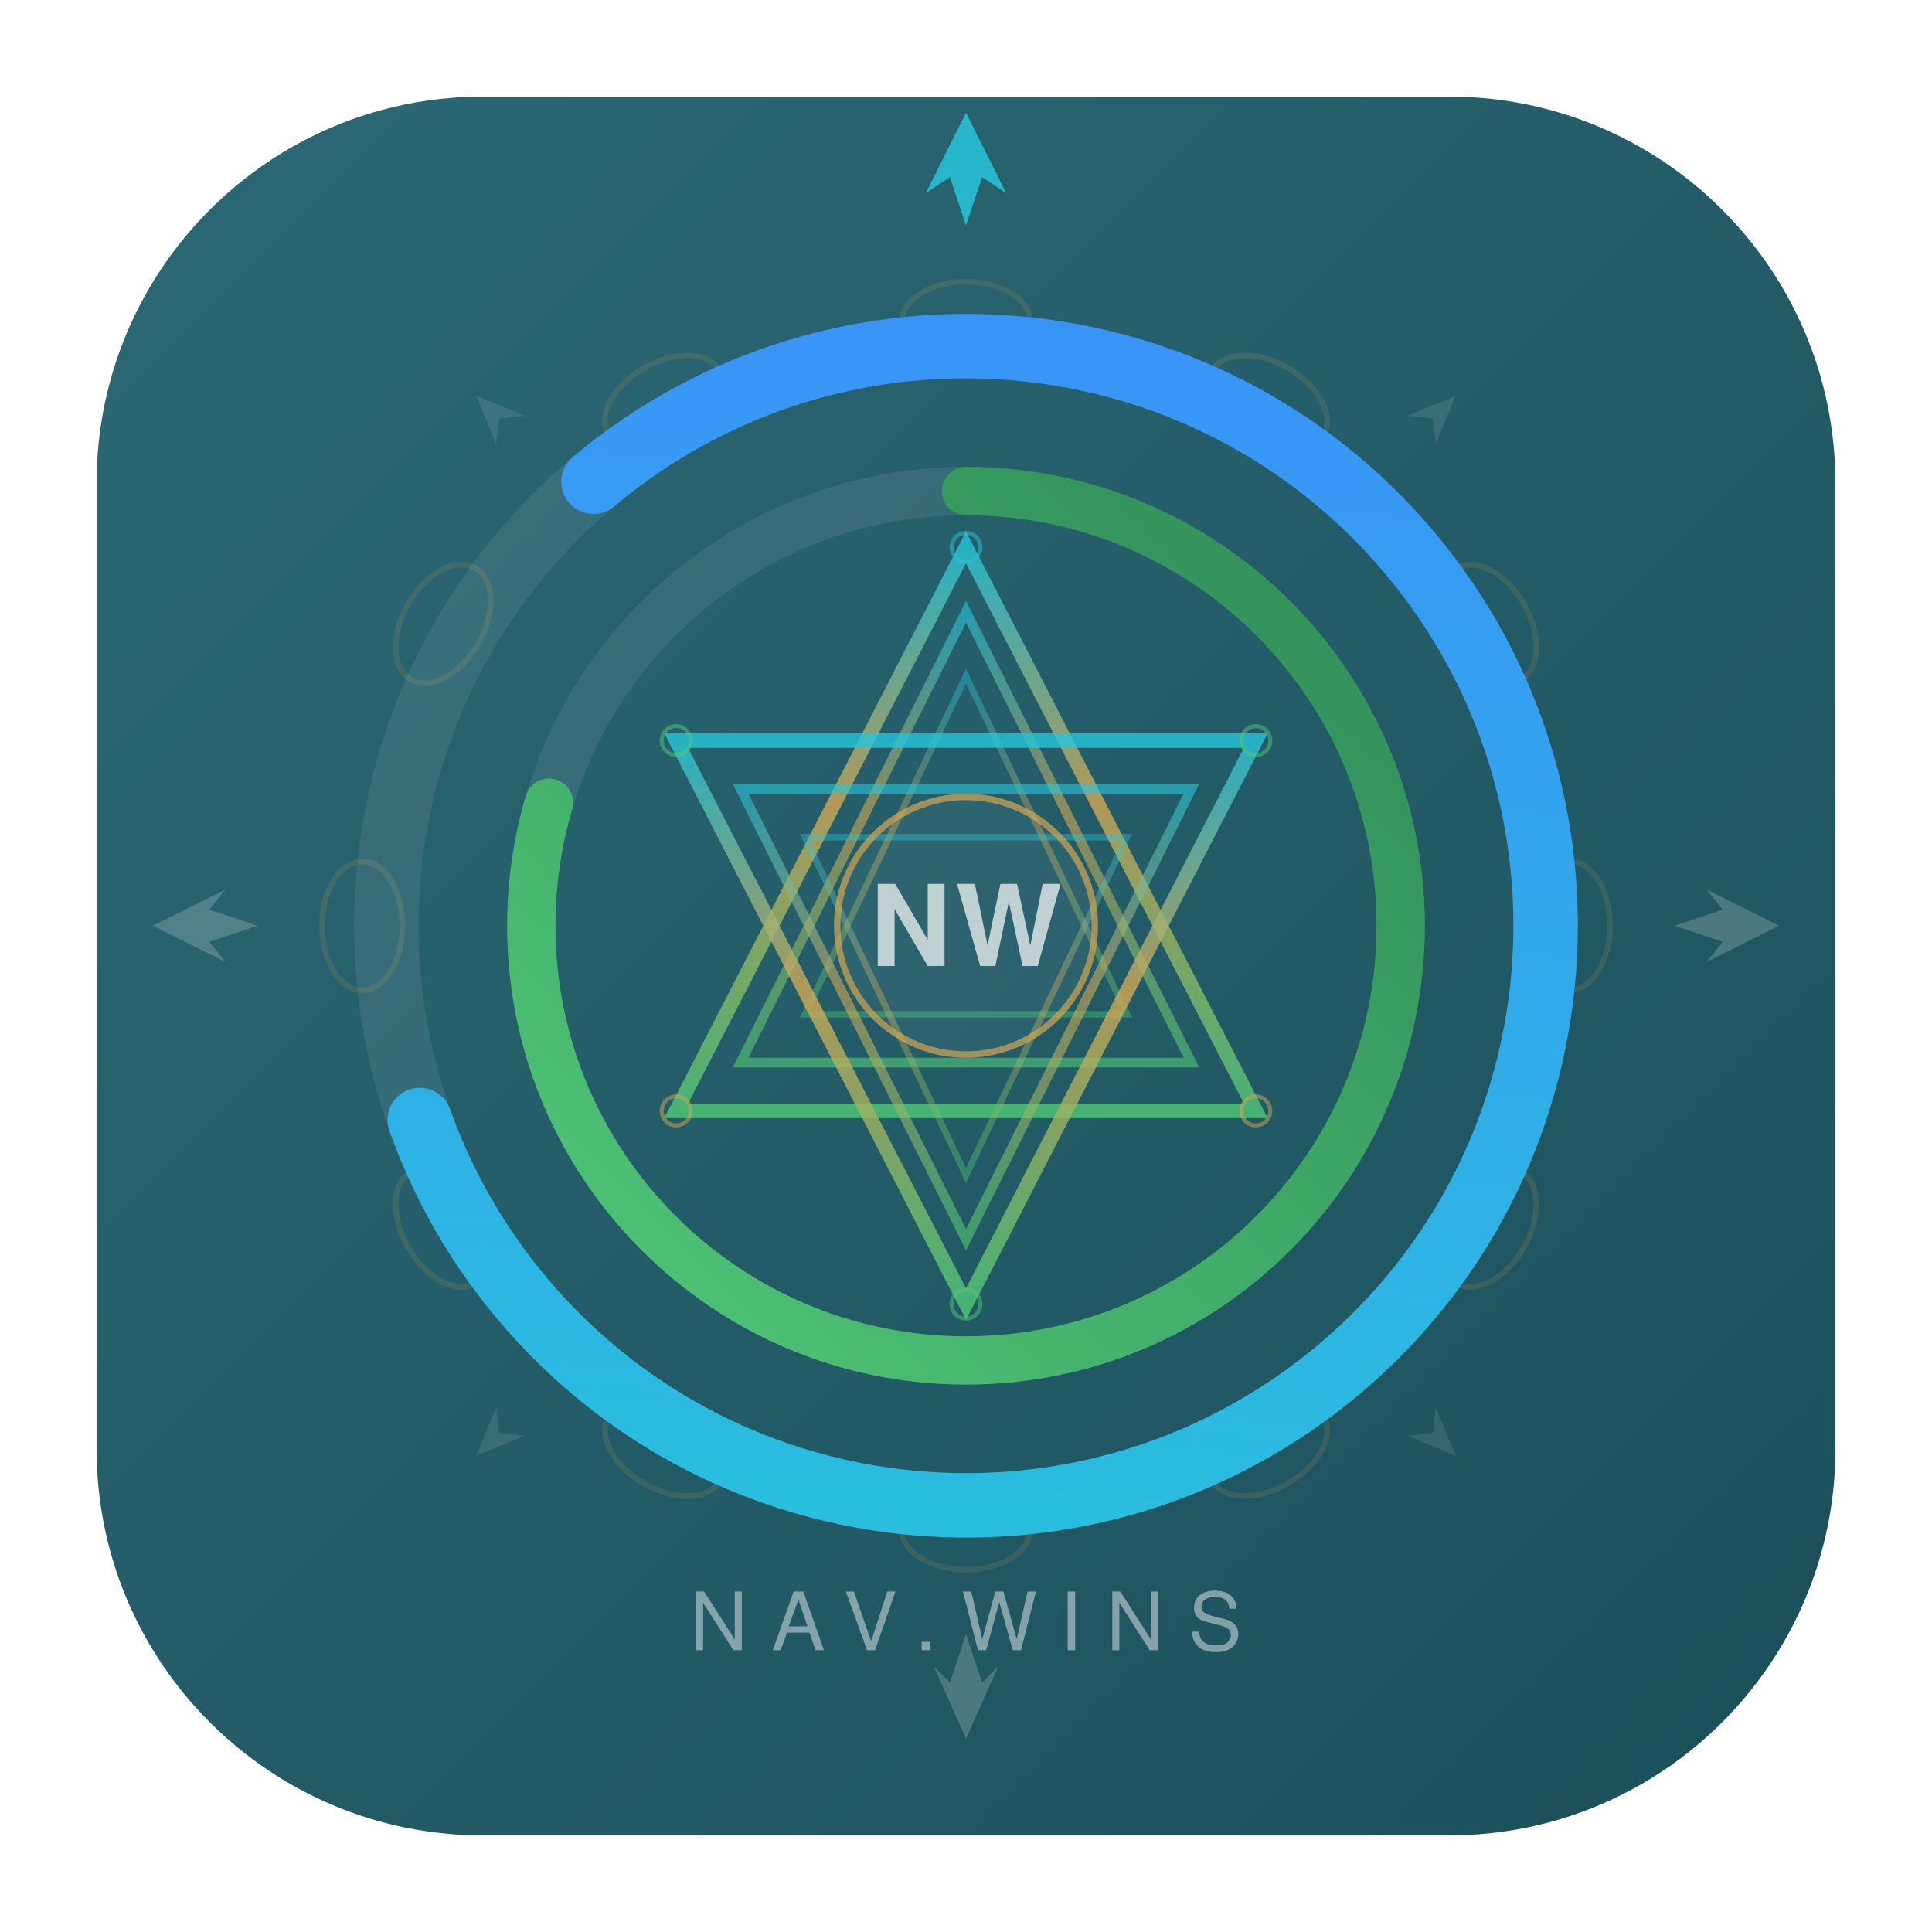
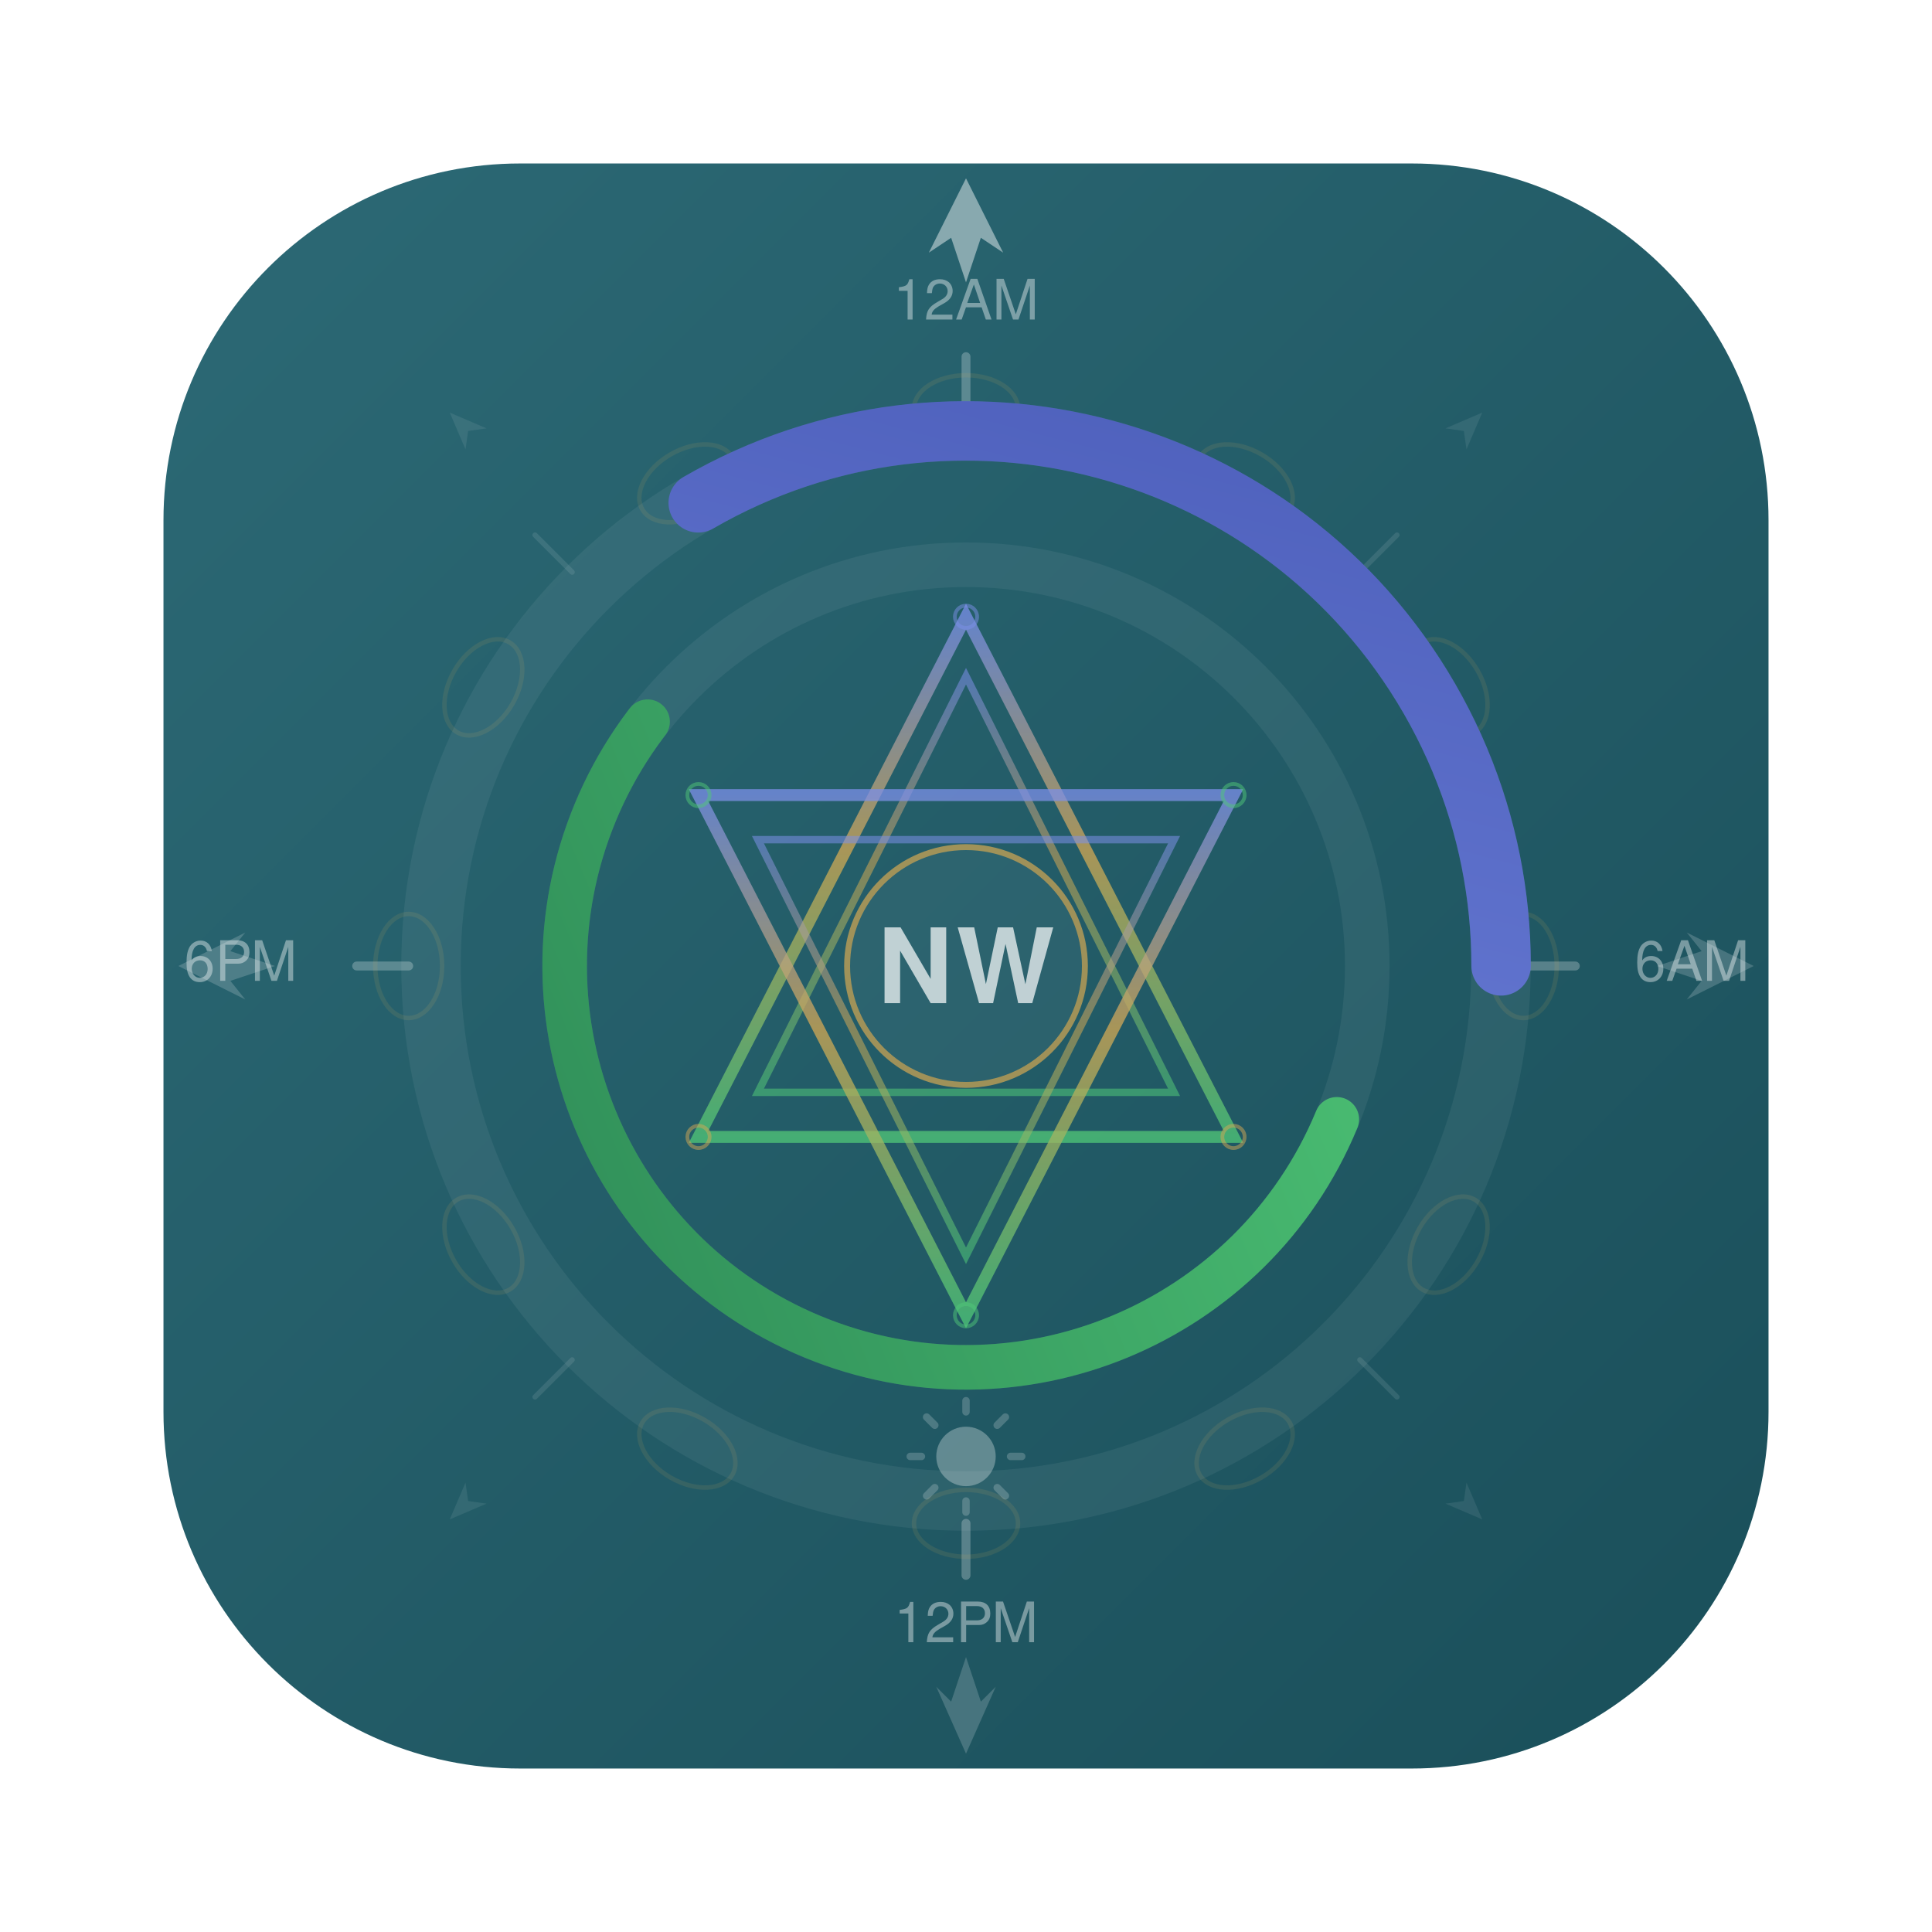
- <svg xmlns="http://www.w3.org/2000/svg" width="1024" height="1024" viewBox="0 0 240 240">
+ <svg xmlns="http://www.w3.org/2000/svg" width="1024" height="1024" viewBox="0 0 260 260">
  <defs>
    <linearGradient id="bg" x1="0" y1="0" x2="1" y2="1">
      <stop offset="0%" stop-color="#2C6975" />
      <stop offset="100%" stop-color="#1A4F5A" />
    </linearGradient>
-     <linearGradient id="ro" x1="0" y1="0" x2="1" y2="1">
-       <stop offset="0%" stop-color="#26C6DA" />
-       <stop offset="100%" stop-color="#3C8CFC" />
+     <linearGradient id="sl" x1="0" y1="0" x2="1" y2="1">
+       <stop offset="0%" stop-color="#7B8FE8" />
+       <stop offset="100%" stop-color="#4A5CB8" />
    </linearGradient>
-     <linearGradient id="ri" x1="0" y1="0" x2="1" y2="1">
-       <stop offset="0%" stop-color="#50C878" />
-       <stop offset="100%" stop-color="#2E8B57" />
+     <linearGradient id="nu" x1="0" y1="1" x2="1" y2="0">
+       <stop offset="0%" stop-color="#2E8B57" />
+       <stop offset="100%" stop-color="#50C878" />
    </linearGradient>
    <linearGradient id="yg" x1="0.5" y1="0" x2="0.5" y2="1">
-       <stop offset="0%" stop-color="#26C6DA" />
+       <stop offset="0%" stop-color="#7B8FE8" />
      <stop offset="45%" stop-color="#D4A853" />
      <stop offset="100%" stop-color="#50C878" />
    </linearGradient>
  </defs>
-   <rect x="12" y="12" width="216" height="216" rx="48" fill="url(#bg)" />
-   <g transform="translate(120,20)">
-     <polygon points="0,-6 -5,4 -2,2 0,8 2,2 5,4" fill="#26C6DA" opacity="0.85" />
+   <rect x="22" y="22" width="216" height="216" rx="48" fill="url(#bg)" />
+   <g transform="translate(130,30)">
+     <polygon points="0,-6 -5,4 -2,2 0,8 2,2 5,4" fill="rgba(255,255,255,0.45)" />
  </g>
-   <g transform="translate(120,210)">
-     <polygon points="0,6 -4,-3 -2,-1 0,-7 2,-1 4,-3" fill="rgba(255,255,255,0.2)" />
+   <g transform="translate(130,230)">
+     <polygon points="0,6 -4,-3 -2,-1 0,-7 2,-1 4,-3" fill="rgba(255,255,255,0.18)" />
  </g>
-   <g transform="translate(215,115)">
-     <polygon points="6,0 -3,-4.5 -1,-2 -7,0 -1,2 -3,4.5" fill="rgba(255,255,255,0.2)" />
+   <g transform="translate(230,130)">
+     <polygon points="6,0 -3,-4.5 -1,-2 -7,0 -1,2 -3,4.5" fill="rgba(255,255,255,0.18)" />
  </g>
-   <g transform="translate(25,115)">
-     <polygon points="-6,0 3,-4.5 1,-2 7,0 1,2 3,4.5" fill="rgba(255,255,255,0.2)" />
+   <g transform="translate(30,130)">
+     <polygon points="-6,0 3,-4.5 1,-2 7,0 1,2 3,4.5" fill="rgba(255,255,255,0.18)" />
  </g>
-   <g transform="translate(178,52) rotate(45)">
-     <polygon points="0,-4 -2.5,2 0,0 2.5,2" fill="rgba(255,255,255,0.1)" />
+   <g transform="translate(197,58) rotate(45)">
+     <polygon points="0,-3.5 -2,1.5 0,0 2,1.5" fill="rgba(255,255,255,0.08)" />
  </g>
-   <g transform="translate(62,52) rotate(-45)">
-     <polygon points="0,-4 -2.5,2 0,0 2.5,2" fill="rgba(255,255,255,0.1)" />
+   <g transform="translate(63,58) rotate(-45)">
+     <polygon points="0,-3.5 -2,1.5 0,0 2,1.5" fill="rgba(255,255,255,0.08)" />
  </g>
-   <g transform="translate(178,178) rotate(135)">
-     <polygon points="0,-4 -2.5,2 0,0 2.5,2" fill="rgba(255,255,255,0.1)" />
+   <g transform="translate(197,202) rotate(135)">
+     <polygon points="0,-3.5 -2,1.5 0,0 2,1.5" fill="rgba(255,255,255,0.08)" />
  </g>
-   <g transform="translate(62,178) rotate(-135)">
-     <polygon points="0,-4 -2.5,2 0,0 2.5,2" fill="rgba(255,255,255,0.1)" />
+   <g transform="translate(63,202) rotate(-135)">
+     <polygon points="0,-3.5 -2,1.5 0,0 2,1.5" fill="rgba(255,255,255,0.08)" />
  </g>
-   <g opacity="0.14" fill="none" stroke="#D4A853" stroke-width="0.7">
-     <ellipse cx="120" cy="40" rx="8" ry="5" transform="rotate(0,120,115)" />
-     <ellipse cx="120" cy="40" rx="8" ry="5" transform="rotate(30,120,115)" />
-     <ellipse cx="120" cy="40" rx="8" ry="5" transform="rotate(60,120,115)" />
-     <ellipse cx="120" cy="40" rx="8" ry="5" transform="rotate(90,120,115)" />
-     <ellipse cx="120" cy="40" rx="8" ry="5" transform="rotate(120,120,115)" />
-     <ellipse cx="120" cy="40" rx="8" ry="5" transform="rotate(150,120,115)" />
-     <ellipse cx="120" cy="40" rx="8" ry="5" transform="rotate(180,120,115)" />
-     <ellipse cx="120" cy="40" rx="8" ry="5" transform="rotate(210,120,115)" />
-     <ellipse cx="120" cy="40" rx="8" ry="5" transform="rotate(240,120,115)" />
-     <ellipse cx="120" cy="40" rx="8" ry="5" transform="rotate(270,120,115)" />
-     <ellipse cx="120" cy="40" rx="8" ry="5" transform="rotate(300,120,115)" />
-     <ellipse cx="120" cy="40" rx="8" ry="5" transform="rotate(330,120,115)" />
+   <g stroke="rgba(255,255,255,0.25)" stroke-width="1.2" stroke-linecap="round">
+     <line x1="130" y1="48" x2="130" y2="55" />
+     <line x1="212" y1="130" x2="205" y2="130" />
+     <line x1="130" y1="212" x2="130" y2="205" />
+     <line x1="48" y1="130" x2="55" y2="130" />
  </g>
-   <circle cx="120" cy="115" r="72" fill="none" stroke="rgba(255,255,255,0.08)" stroke-width="8" />
-   <circle cx="120" cy="115" r="72" fill="none" stroke="url(#ro)" stroke-width="8" stroke-dasharray="365 90" stroke-linecap="round" transform="rotate(-130,120,115)" />
-   <circle cx="120" cy="115" r="54" fill="none" stroke="rgba(255,255,255,0.08)" stroke-width="6" />
-   <circle cx="120" cy="115" r="54" fill="none" stroke="url(#ri)" stroke-width="6" stroke-dasharray="270 70" stroke-linecap="round" transform="rotate(-90,120,115)" />
+   <g stroke="rgba(255,255,255,0.1)" stroke-width="0.7" stroke-linecap="round">
+     <line x1="188" y1="72" x2="183" y2="77" />
+     <line x1="188" y1="188" x2="183" y2="183" />
+     <line x1="72" y1="188" x2="77" y2="183" />
+     <line x1="72" y1="72" x2="77" y2="77" />
+   </g>
+   <text x="130" y="43" text-anchor="middle" font-family="-apple-system,Helvetica,Arial,sans-serif" font-size="7.5" fill="rgba(255,255,255,0.4)" font-weight="500">12AM</text>
+   <text x="220" y="132" text-anchor="start" font-family="-apple-system,Helvetica,Arial,sans-serif" font-size="7.5" fill="rgba(255,255,255,0.4)" font-weight="500">6AM</text>
+   <text x="130" y="221" text-anchor="middle" font-family="-apple-system,Helvetica,Arial,sans-serif" font-size="7.5" fill="rgba(255,255,255,0.4)" font-weight="500">12PM</text>
+   <text x="40" y="132" text-anchor="end" font-family="-apple-system,Helvetica,Arial,sans-serif" font-size="7.5" fill="rgba(255,255,255,0.4)" font-weight="500">6PM</text>
+   <g opacity="0.12" fill="none" stroke="#D4A853" stroke-width="0.6">
+     <ellipse cx="130" cy="55" rx="7" ry="4.5" transform="rotate(0,130,130)" />
+     <ellipse cx="130" cy="55" rx="7" ry="4.5" transform="rotate(30,130,130)" />
+     <ellipse cx="130" cy="55" rx="7" ry="4.5" transform="rotate(60,130,130)" />
+     <ellipse cx="130" cy="55" rx="7" ry="4.5" transform="rotate(90,130,130)" />
+     <ellipse cx="130" cy="55" rx="7" ry="4.5" transform="rotate(120,130,130)" />
+     <ellipse cx="130" cy="55" rx="7" ry="4.5" transform="rotate(150,130,130)" />
+     <ellipse cx="130" cy="55" rx="7" ry="4.5" transform="rotate(180,130,130)" />
+     <ellipse cx="130" cy="55" rx="7" ry="4.5" transform="rotate(210,130,130)" />
+     <ellipse cx="130" cy="55" rx="7" ry="4.5" transform="rotate(240,130,130)" />
+     <ellipse cx="130" cy="55" rx="7" ry="4.5" transform="rotate(270,130,130)" />
+     <ellipse cx="130" cy="55" rx="7" ry="4.5" transform="rotate(300,130,130)" />
+     <ellipse cx="130" cy="55" rx="7" ry="4.5" transform="rotate(330,130,130)" />
+   </g>
+   <circle cx="130" cy="130" r="72" fill="none" stroke="rgba(255,255,255,0.06)" stroke-width="8" />
+   <circle cx="130" cy="130" r="72" fill="none" stroke="url(#sl)" stroke-width="8" stroke-dasharray="150.8 301.6" stroke-linecap="round" transform="rotate(240,130,130)" />
+   <g transform="translate(168,60)">
+     <path d="M0,-6 A6,6 0 1,1 0,6 A4.5,4.5 0 0,0 0,-6Z" fill="rgba(255,255,255,0.35)" />
+   </g>
+   <circle cx="130" cy="130" r="54" fill="none" stroke="rgba(255,255,255,0.06)" stroke-width="6" />
+   <circle cx="130" cy="130" r="54" fill="none" stroke="url(#nu)" stroke-width="6" stroke-dasharray="183.8 155.5" stroke-linecap="round" transform="rotate(22.5,130,130)" />
+   <g transform="translate(130,196)">
+     <circle cx="0" cy="0" r="4" fill="rgba(255,255,255,0.3)" />
+     <g stroke="rgba(255,255,255,0.2)" stroke-width="1" stroke-linecap="round">
+       <line x1="0" y1="-7.5" x2="0" y2="-6" />
+       <line x1="0" y1="6" x2="0" y2="7.5" />
+       <line x1="-7.5" y1="0" x2="-6" y2="0" />
+       <line x1="6" y1="0" x2="7.5" y2="0" />
+       <line x1="-5.3" y1="-5.3" x2="-4.2" y2="-4.2" />
+       <line x1="4.2" y1="4.2" x2="5.3" y2="5.3" />
+       <line x1="5.3" y1="-5.3" x2="4.2" y2="-4.2" />
+       <line x1="-4.2" y1="4.2" x2="-5.3" y2="5.3" />
+     </g>
+   </g>
  <g stroke="url(#yg)" fill="none">
-     <polygon points="120,68 84,138 156,138" stroke-width="1.8" opacity="0.8" />
-     <polygon points="120,76 92,132 148,132" stroke-width="1.2" opacity="0.6" />
-     <polygon points="120,84 100,126 140,126" stroke-width="0.8" opacity="0.4" />
-     <polygon points="120,162 84,92 156,92" stroke-width="1.8" opacity="0.8" />
-     <polygon points="120,154 92,98 148,98" stroke-width="1.2" opacity="0.6" />
-     <polygon points="120,146 100,104 140,104" stroke-width="0.8" opacity="0.4" />
+     <polygon points="130,83 94,153 166,153" stroke-width="1.6" opacity="0.75" />
+     <polygon points="130,91 102,147 158,147" stroke-width="1.0" opacity="0.55" />
+     <polygon points="130,177 94,107 166,107" stroke-width="1.6" opacity="0.75" />
+     <polygon points="130,169 102,113 158,113" stroke-width="1.0" opacity="0.55" />
  </g>
-   <circle cx="120" cy="68" r="1.8" fill="none" stroke="#26C6DA" stroke-width="0.5" opacity="0.5" />
-   <circle cx="84" cy="138" r="1.8" fill="none" stroke="#D4A853" stroke-width="0.5" opacity="0.5" />
-   <circle cx="156" cy="138" r="1.8" fill="none" stroke="#D4A853" stroke-width="0.5" opacity="0.5" />
-   <circle cx="120" cy="162" r="1.8" fill="none" stroke="#50C878" stroke-width="0.5" opacity="0.5" />
-   <circle cx="84" cy="92" r="1.8" fill="none" stroke="#50C878" stroke-width="0.5" opacity="0.5" />
-   <circle cx="156" cy="92" r="1.8" fill="none" stroke="#50C878" stroke-width="0.5" opacity="0.5" />
-   <circle cx="120" cy="115" r="16" fill="rgba(255,255,255,0.06)" stroke="#D4A853" stroke-width="0.8" opacity="0.7" />
-   <text x="120" y="120" text-anchor="middle" font-family="-apple-system,SF Pro Display,Helvetica,Arial,sans-serif" font-size="14" font-weight="700" fill="rgba(255,255,255,0.7)" letter-spacing="0.5">NW</text>
-   <text x="120" y="205" text-anchor="middle" font-family="-apple-system,SF Pro Display,Helvetica,Arial,sans-serif" font-size="10" fill="rgba(255,255,255,0.45)" letter-spacing="3">NAV.WINS</text>
+   <circle cx="130" cy="83" r="1.5" fill="none" stroke="#7B8FE8" stroke-width="0.5" opacity="0.5" />
+   <circle cx="94" cy="153" r="1.5" fill="none" stroke="#D4A853" stroke-width="0.5" opacity="0.5" />
+   <circle cx="166" cy="153" r="1.5" fill="none" stroke="#D4A853" stroke-width="0.5" opacity="0.5" />
+   <circle cx="130" cy="177" r="1.5" fill="none" stroke="#50C878" stroke-width="0.5" opacity="0.5" />
+   <circle cx="94" cy="107" r="1.5" fill="none" stroke="#50C878" stroke-width="0.5" opacity="0.5" />
+   <circle cx="166" cy="107" r="1.5" fill="none" stroke="#50C878" stroke-width="0.5" opacity="0.5" />
+   <circle cx="130" cy="130" r="16" fill="rgba(255,255,255,0.06)" stroke="#D4A853" stroke-width="0.8" opacity="0.7" />
+   <text x="130" y="135" text-anchor="middle" font-family="-apple-system,Helvetica,Arial,sans-serif" font-size="14" font-weight="700" fill="rgba(255,255,255,0.7)" letter-spacing="0.5">NW</text>
</svg>
